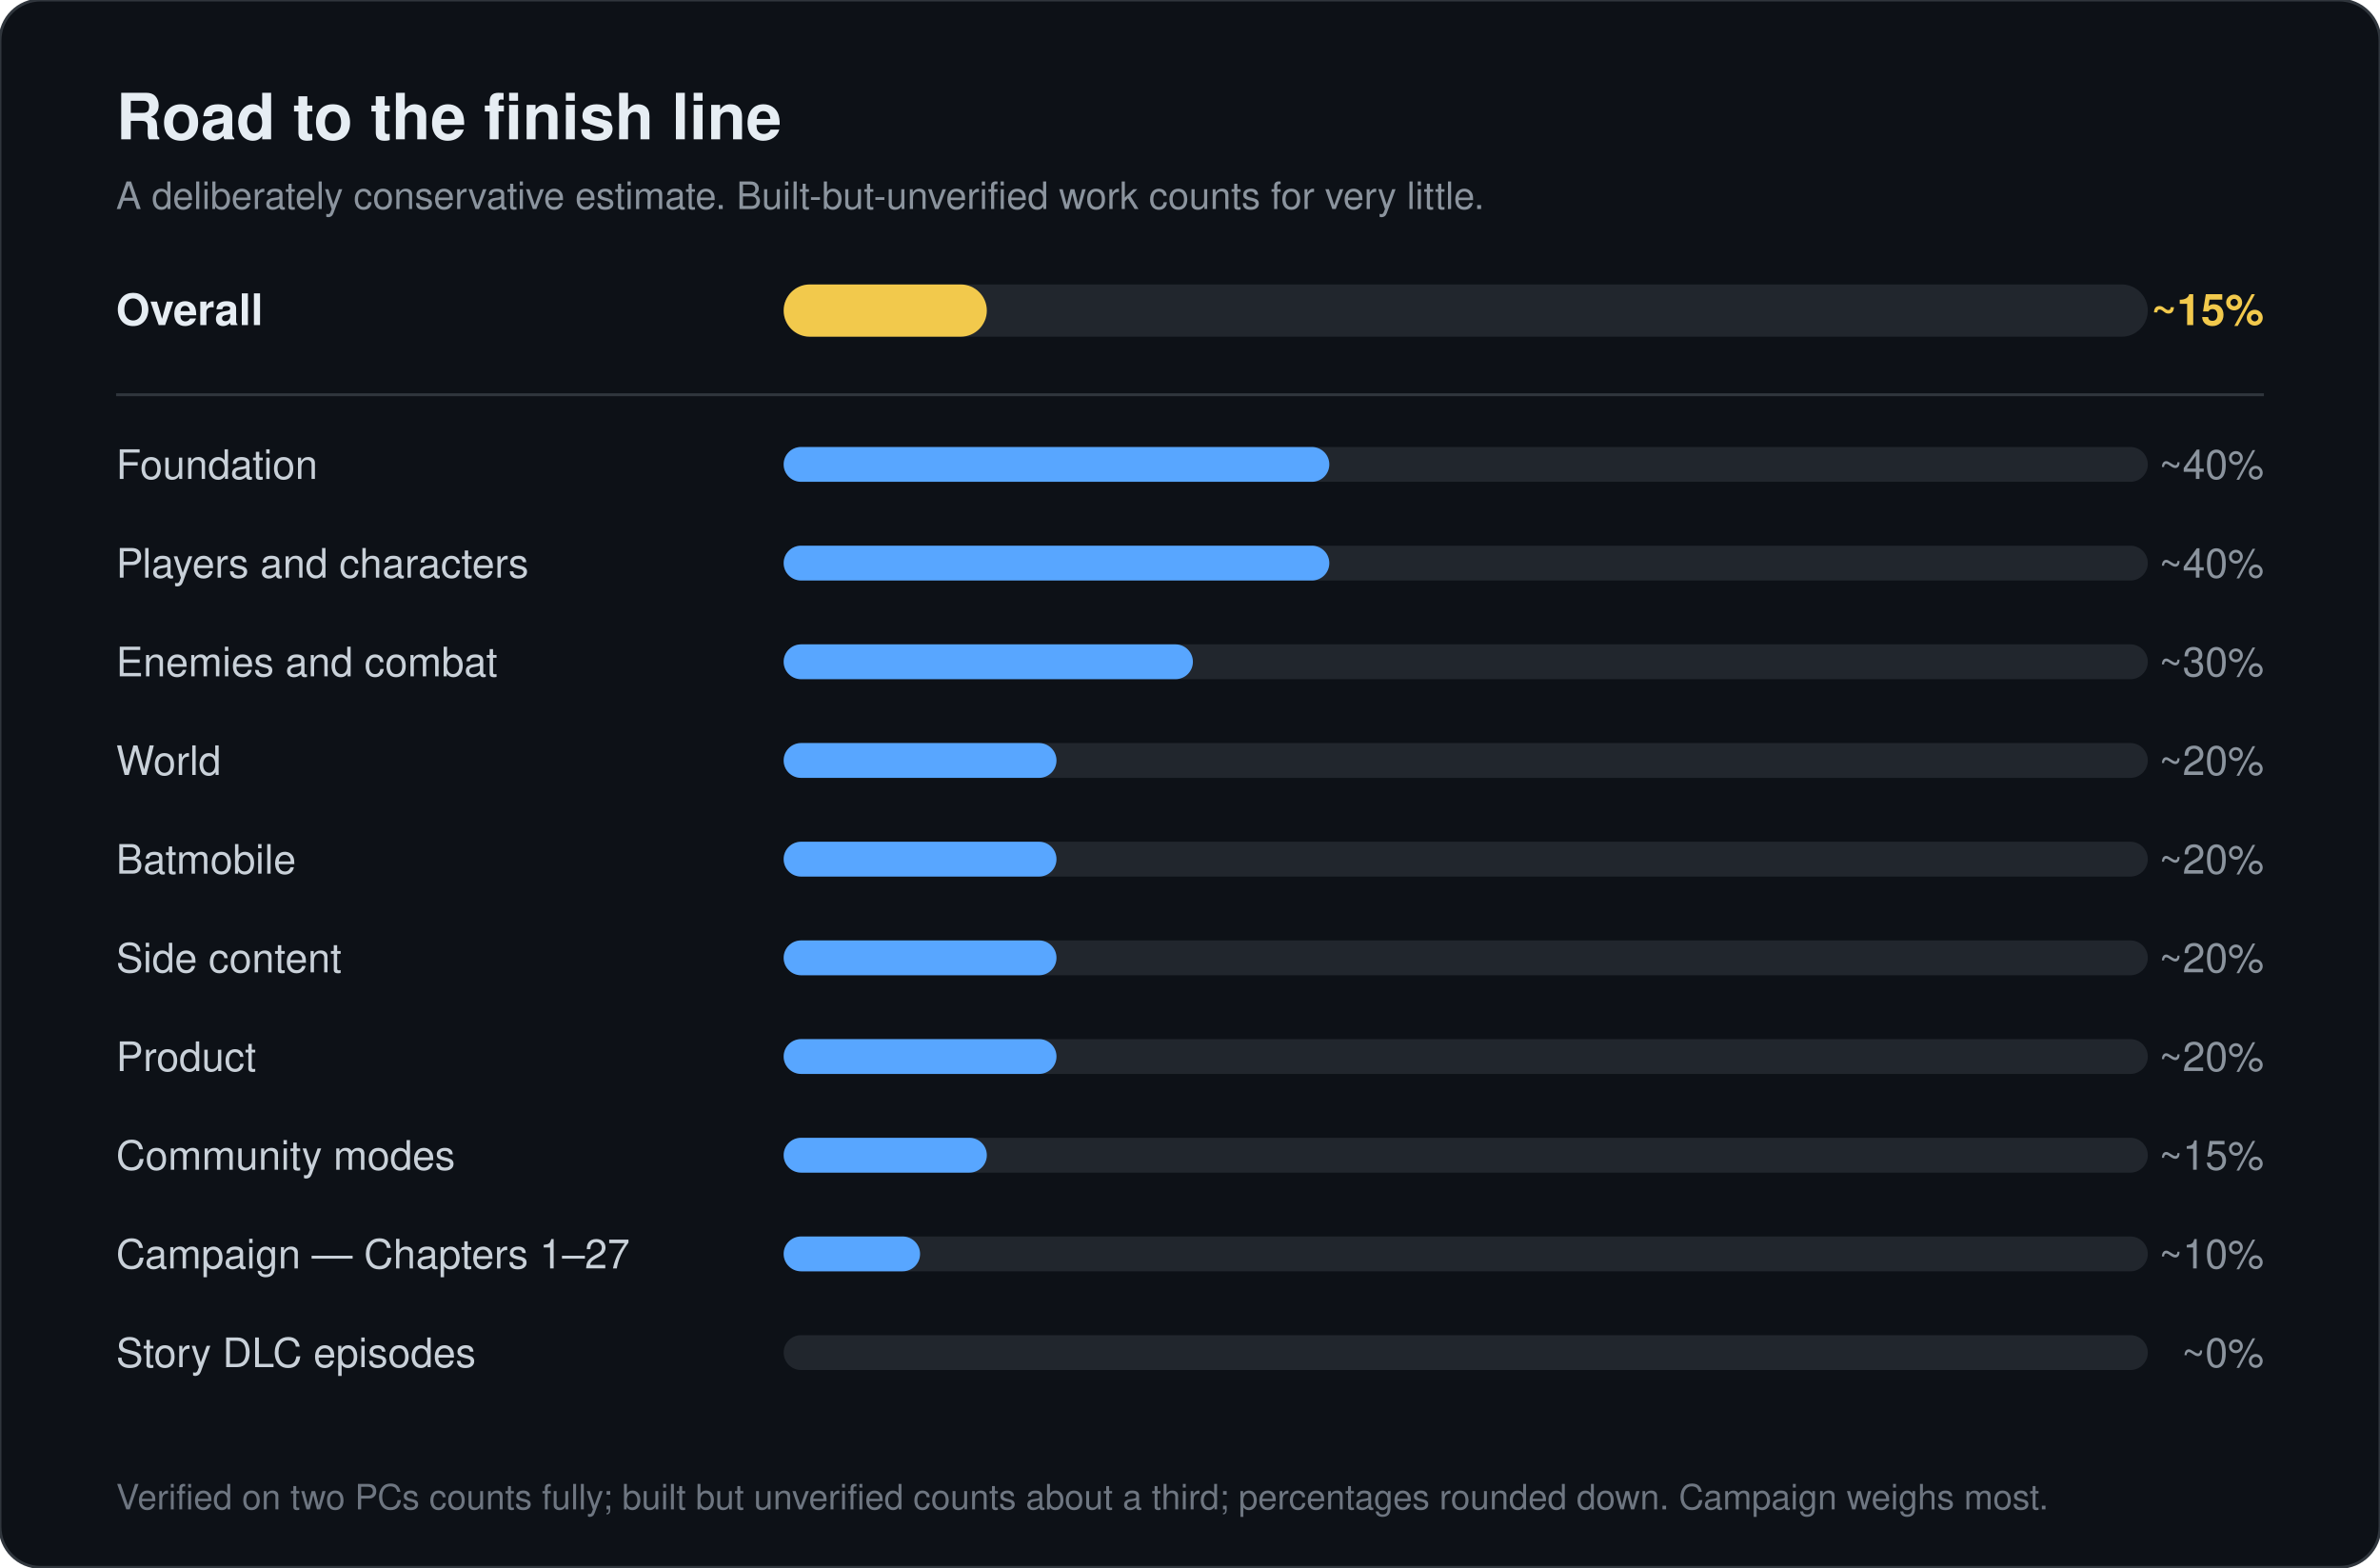
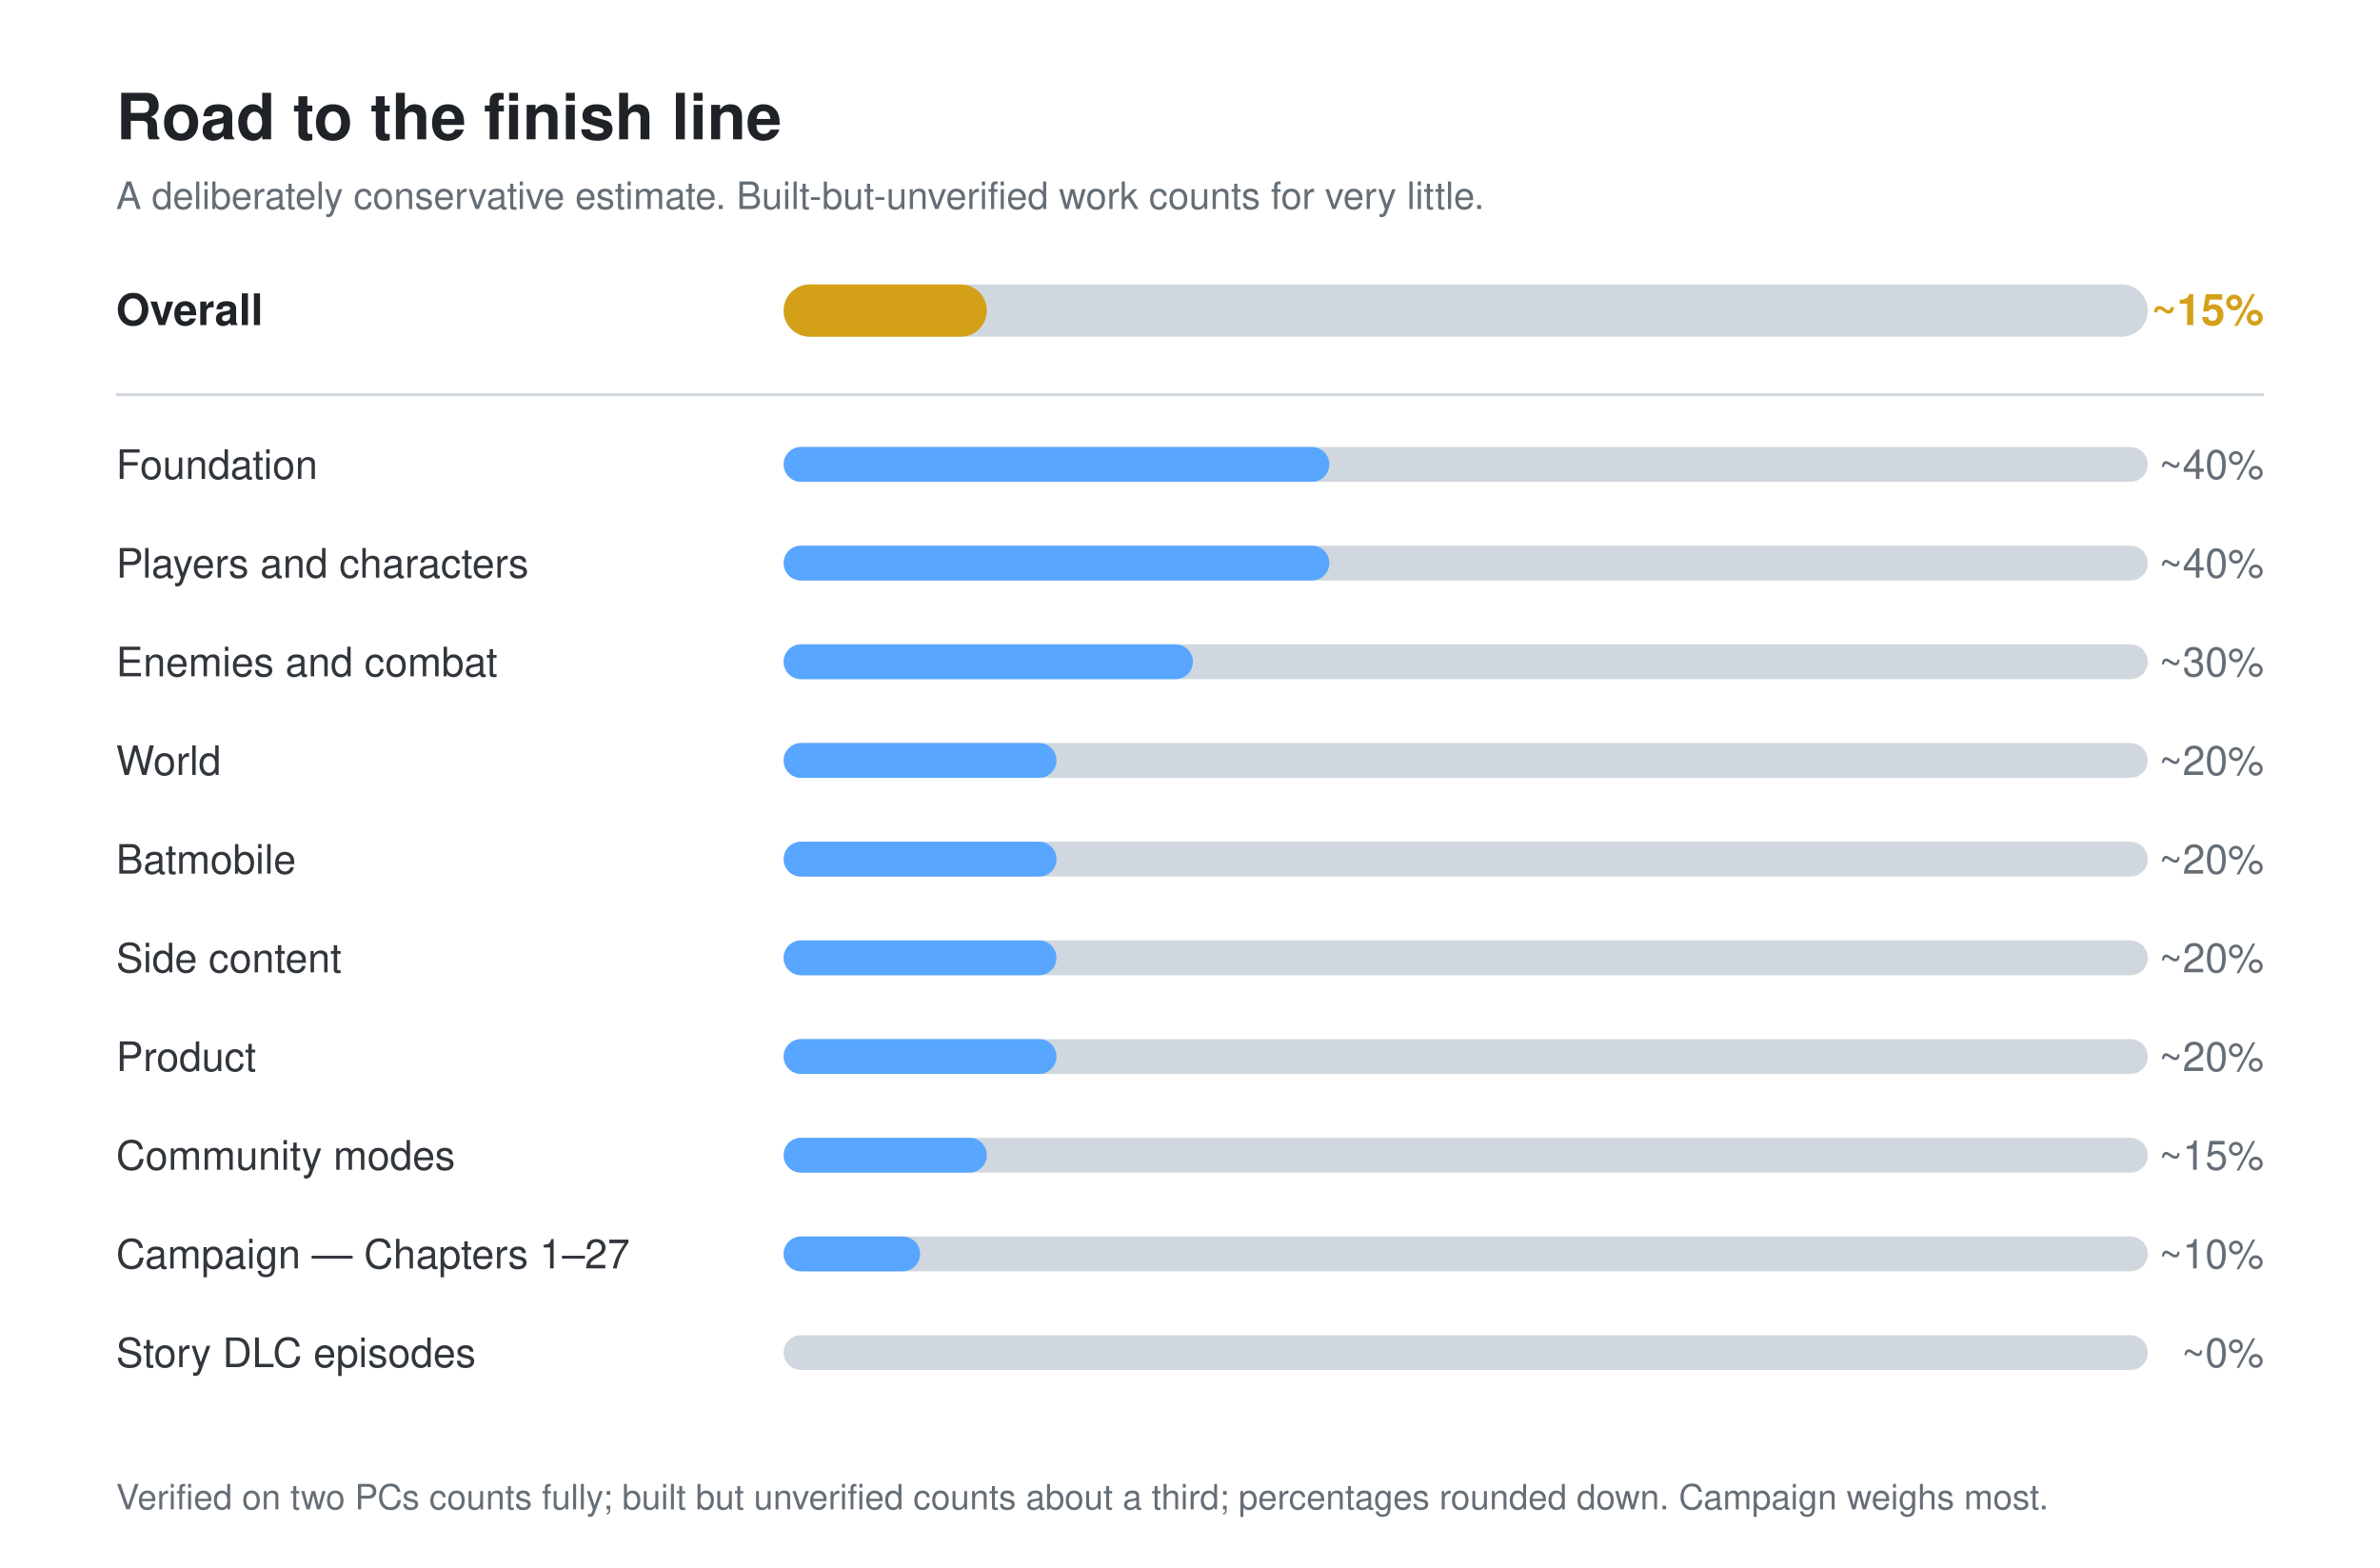
<svg xmlns="http://www.w3.org/2000/svg" width="820" height="540" viewBox="0 0 820 540" font-family="Segoe UI,Helvetica,Arial,sans-serif">
-   <rect width="820" height="540" rx="14" fill="#0d1117" stroke="#30363d" />
-   <text x="40" y="48" font-size="22" font-weight="700" fill="#e6edf3">Road to the finish line</text>
-   <text x="40" y="72" font-size="13" fill="#8b949e">A deliberately conservative estimate. Built-but-unverified work counts for very little.</text>
-   <text x="40" y="112" font-size="15" font-weight="600" fill="#e6edf3">Overall</text>
-   <rect x="270" y="98" width="470" height="18" rx="9" fill="#21262d" />
-   <rect x="270" y="98" width="70" height="18" rx="9" fill="#f2c94c" />
-   <text x="780" y="112" font-size="15" font-weight="700" fill="#f2c94c" text-anchor="end">~15%</text>
-   <line x1="40" y1="136" x2="780" y2="136" stroke="#30363d" />
-   <text x="40" y="165" font-size="14" fill="#c9d1d9">Foundation</text>
-   <rect x="270" y="154" width="470" height="12" rx="6" fill="#21262d" />
+   <style>
+ .t1{fill:#1f2328}.t2{fill:#31363c}.t3{fill:#656d76}.trk{fill:#d0d7de}.ln{stroke:#d0d7de}
+ @media (prefers-color-scheme: dark){.t1{fill:#e6edf3}.t2{fill:#c9d1d9}.t3{fill:#8b949e}.trk{fill:#30363d}.ln{stroke:#30363d}}
+ </style>
+   <text x="40" y="48" font-size="22" font-weight="700" class="t1">Road to the finish line</text>
+   <text x="40" y="72" font-size="13" class="t3">A deliberately conservative estimate. Built-but-unverified work counts for very little.</text>
+   <text x="40" y="112" font-size="15" font-weight="600" class="t1">Overall</text>
+   <rect x="270" y="98" width="470" height="18" rx="9" class="trk" />
+   <rect x="270" y="98" width="70" height="18" rx="9" fill="#d4a017" />
+   <text x="780" y="112" font-size="15" font-weight="700" fill="#d4a017" text-anchor="end">~15%</text>
+   <line x1="40" y1="136" x2="780" y2="136" class="ln" />
+   <text x="40" y="165" font-size="14" class="t2">Foundation</text>
+   <rect x="270" y="154" width="470" height="12" rx="6" class="trk" />
  <rect x="270" y="154" width="188" height="12" rx="6" fill="#58a6ff" />
-   <text x="780" y="165" font-size="14" fill="#8b949e" text-anchor="end">~40%</text>
-   <text x="40" y="199" font-size="14" fill="#c9d1d9">Players and characters</text>
-   <rect x="270" y="188" width="470" height="12" rx="6" fill="#21262d" />
+   <text x="780" y="165" font-size="14" class="t3" text-anchor="end">~40%</text>
+   <text x="40" y="199" font-size="14" class="t2">Players and characters</text>
+   <rect x="270" y="188" width="470" height="12" rx="6" class="trk" />
  <rect x="270" y="188" width="188" height="12" rx="6" fill="#58a6ff" />
-   <text x="780" y="199" font-size="14" fill="#8b949e" text-anchor="end">~40%</text>
-   <text x="40" y="233" font-size="14" fill="#c9d1d9">Enemies and combat</text>
-   <rect x="270" y="222" width="470" height="12" rx="6" fill="#21262d" />
+   <text x="780" y="199" font-size="14" class="t3" text-anchor="end">~40%</text>
+   <text x="40" y="233" font-size="14" class="t2">Enemies and combat</text>
+   <rect x="270" y="222" width="470" height="12" rx="6" class="trk" />
  <rect x="270" y="222" width="141" height="12" rx="6" fill="#58a6ff" />
-   <text x="780" y="233" font-size="14" fill="#8b949e" text-anchor="end">~30%</text>
-   <text x="40" y="267" font-size="14" fill="#c9d1d9">World</text>
-   <rect x="270" y="256" width="470" height="12" rx="6" fill="#21262d" />
+   <text x="780" y="233" font-size="14" class="t3" text-anchor="end">~30%</text>
+   <text x="40" y="267" font-size="14" class="t2">World</text>
+   <rect x="270" y="256" width="470" height="12" rx="6" class="trk" />
  <rect x="270" y="256" width="94" height="12" rx="6" fill="#58a6ff" />
-   <text x="780" y="267" font-size="14" fill="#8b949e" text-anchor="end">~20%</text>
-   <text x="40" y="301" font-size="14" fill="#c9d1d9">Batmobile</text>
-   <rect x="270" y="290" width="470" height="12" rx="6" fill="#21262d" />
+   <text x="780" y="267" font-size="14" class="t3" text-anchor="end">~20%</text>
+   <text x="40" y="301" font-size="14" class="t2">Batmobile</text>
+   <rect x="270" y="290" width="470" height="12" rx="6" class="trk" />
  <rect x="270" y="290" width="94" height="12" rx="6" fill="#58a6ff" />
-   <text x="780" y="301" font-size="14" fill="#8b949e" text-anchor="end">~20%</text>
-   <text x="40" y="335" font-size="14" fill="#c9d1d9">Side content</text>
-   <rect x="270" y="324" width="470" height="12" rx="6" fill="#21262d" />
+   <text x="780" y="301" font-size="14" class="t3" text-anchor="end">~20%</text>
+   <text x="40" y="335" font-size="14" class="t2">Side content</text>
+   <rect x="270" y="324" width="470" height="12" rx="6" class="trk" />
  <rect x="270" y="324" width="94" height="12" rx="6" fill="#58a6ff" />
-   <text x="780" y="335" font-size="14" fill="#8b949e" text-anchor="end">~20%</text>
-   <text x="40" y="369" font-size="14" fill="#c9d1d9">Product</text>
-   <rect x="270" y="358" width="470" height="12" rx="6" fill="#21262d" />
+   <text x="780" y="335" font-size="14" class="t3" text-anchor="end">~20%</text>
+   <text x="40" y="369" font-size="14" class="t2">Product</text>
+   <rect x="270" y="358" width="470" height="12" rx="6" class="trk" />
  <rect x="270" y="358" width="94" height="12" rx="6" fill="#58a6ff" />
-   <text x="780" y="369" font-size="14" fill="#8b949e" text-anchor="end">~20%</text>
-   <text x="40" y="403" font-size="14" fill="#c9d1d9">Community modes</text>
-   <rect x="270" y="392" width="470" height="12" rx="6" fill="#21262d" />
+   <text x="780" y="369" font-size="14" class="t3" text-anchor="end">~20%</text>
+   <text x="40" y="403" font-size="14" class="t2">Community modes</text>
+   <rect x="270" y="392" width="470" height="12" rx="6" class="trk" />
  <rect x="270" y="392" width="70" height="12" rx="6" fill="#58a6ff" />
-   <text x="780" y="403" font-size="14" fill="#8b949e" text-anchor="end">~15%</text>
-   <text x="40" y="437" font-size="14" fill="#c9d1d9">Campaign — Chapters 1–27</text>
-   <rect x="270" y="426" width="470" height="12" rx="6" fill="#21262d" />
+   <text x="780" y="403" font-size="14" class="t3" text-anchor="end">~15%</text>
+   <text x="40" y="437" font-size="14" class="t2">Campaign — Chapters 1–27</text>
+   <rect x="270" y="426" width="470" height="12" rx="6" class="trk" />
  <rect x="270" y="426" width="47" height="12" rx="6" fill="#58a6ff" />
-   <text x="780" y="437" font-size="14" fill="#8b949e" text-anchor="end">~10%</text>
-   <text x="40" y="471" font-size="14" fill="#c9d1d9">Story DLC episodes</text>
-   <rect x="270" y="460" width="470" height="12" rx="6" fill="#21262d" />
-   <text x="780" y="471" font-size="14" fill="#8b949e" text-anchor="end">~0%</text>
-   <text x="40" y="520" font-size="12" fill="#6e7681">Verified on two PCs counts fully; built but unverified counts about a third; percentages rounded down. Campaign weighs most.</text>
+   <text x="780" y="437" font-size="14" class="t3" text-anchor="end">~10%</text>
+   <text x="40" y="471" font-size="14" class="t2">Story DLC episodes</text>
+   <rect x="270" y="460" width="470" height="12" rx="6" class="trk" />
+   <text x="780" y="471" font-size="14" class="t3" text-anchor="end">~0%</text>
+   <text x="40" y="520" font-size="12" class="t3">Verified on two PCs counts fully; built but unverified counts about a third; percentages rounded down. Campaign weighs most.</text>
</svg>
